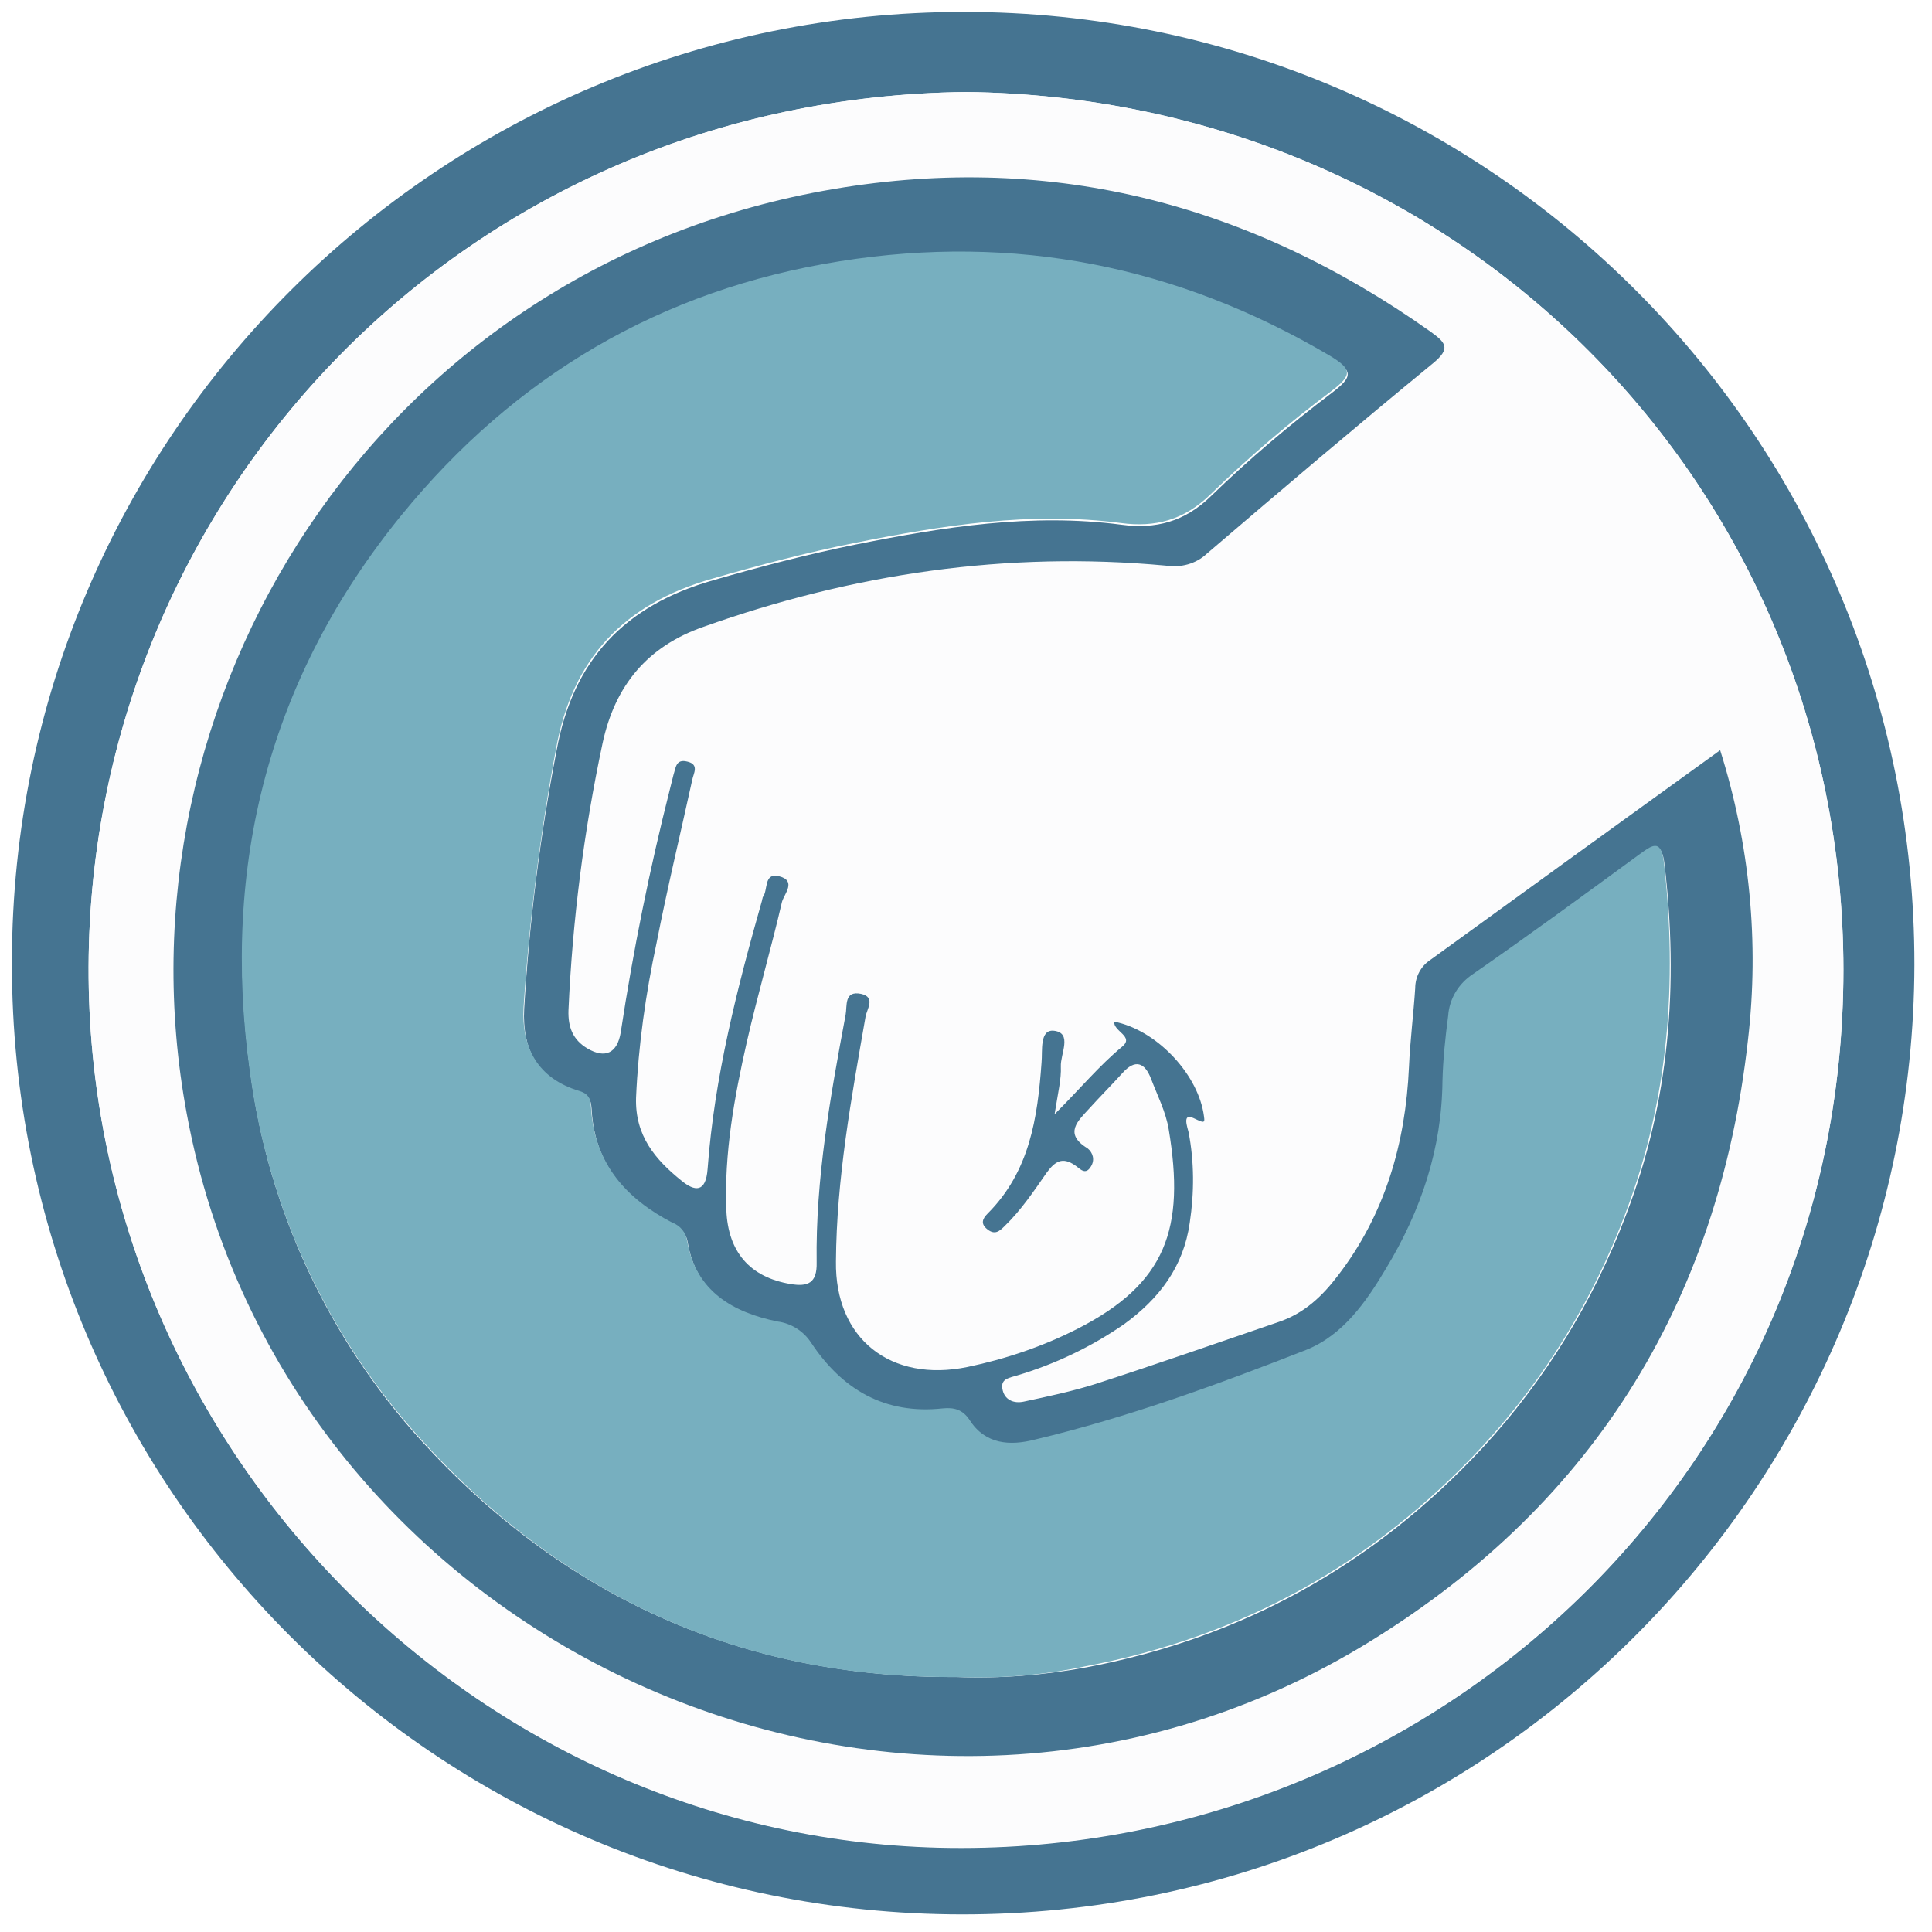
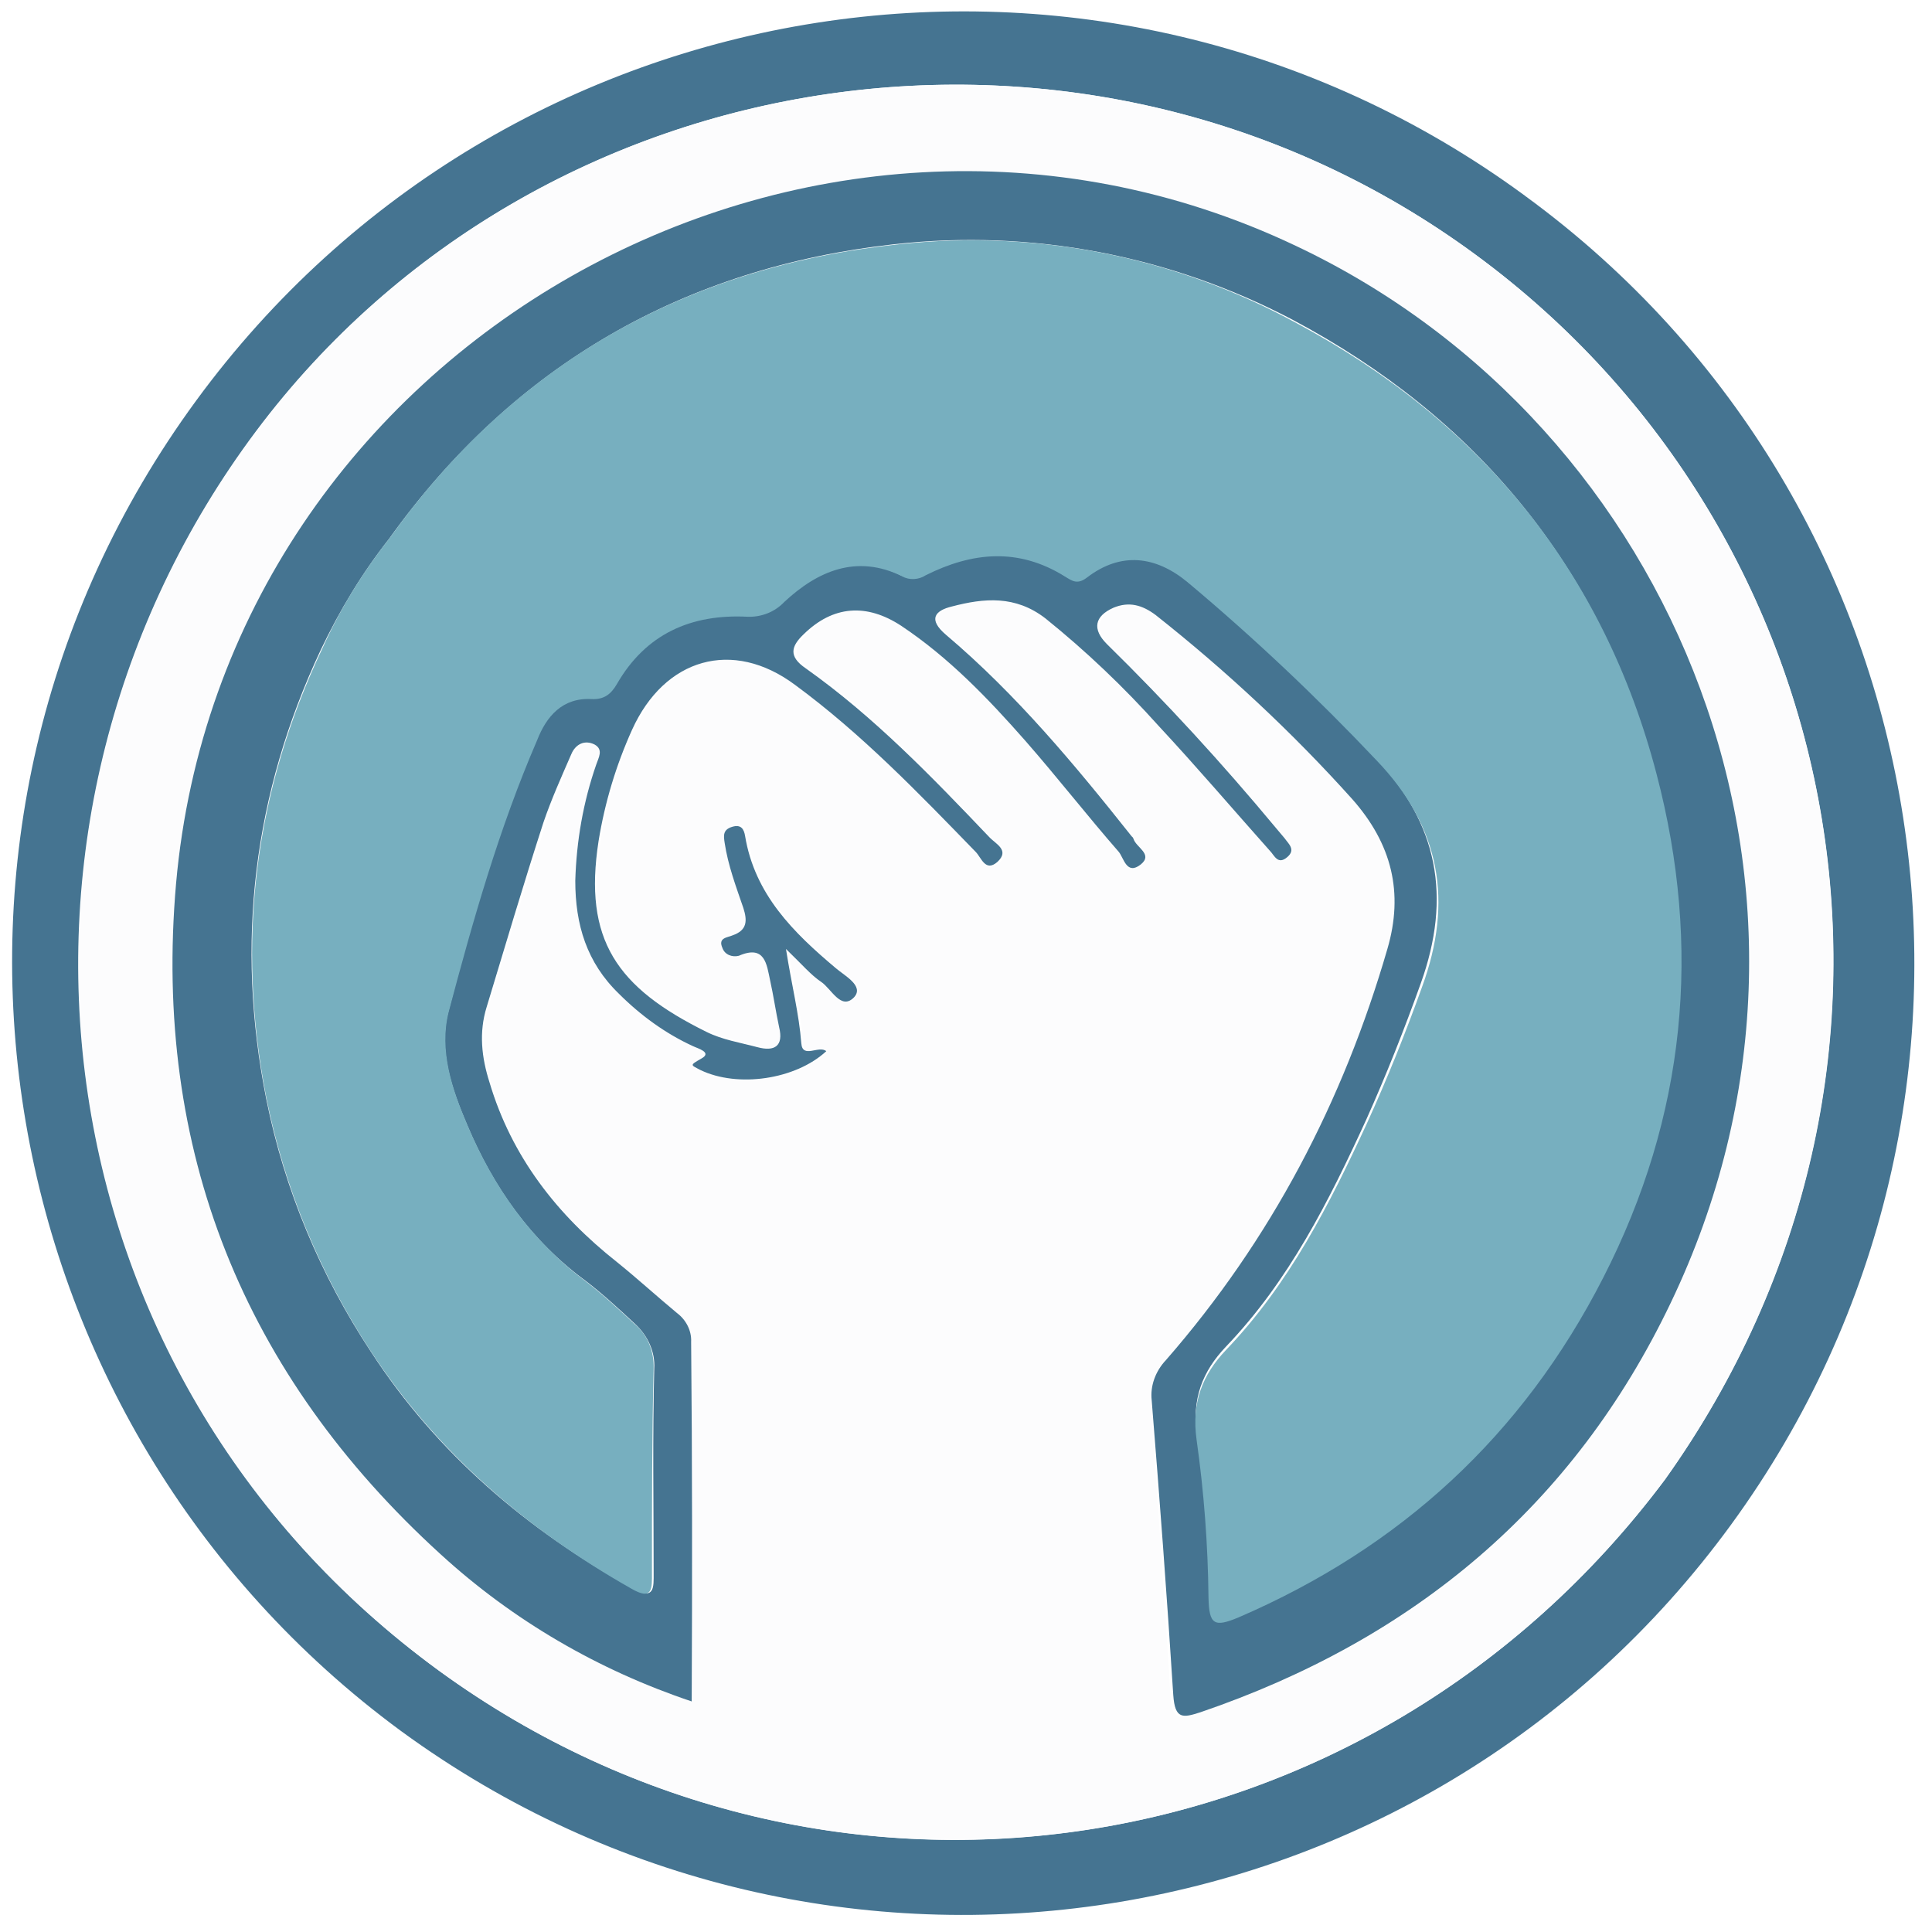
<svg xmlns="http://www.w3.org/2000/svg" version="1.1" id="rock" x="0px" y="0px" viewBox="0 0 340.2 340.2" style="enable-background:new 0 0 340.2 340.2;" xml:space="preserve">
  <style type="text/css">
	.st0{fill:#457491;}
	.st1{fill:#FCFCFD;}
	.st2{fill:#77AFBF;}
</style>
-   <path class="st0" d="M169.7,2.1c92.6,0,167.5,75.1,167.4,167.8c-0.2,91.4-74.3,167.3-167.8,167.2C76.9,337,2,262.1,2.1,169.7  c0-0.2,0-0.3,0-0.5C2.2,76.9,77.3,2.1,169.7,2.1z M170.1,16.2c-88.3,1-154.2,71.2-154.5,154C15.3,254.9,84,324.4,167.3,325.4  c84.9,1,157.3-66,157.3-154.6C324.6,85.5,256.8,17.2,170.1,16.2L170.1,16.2z" />
-   <path class="st1" d="M170.1,16.2c86.7,1,154.4,69.3,154.5,154.5c0,88.6-72.4,155.6-157.3,154.6c-83.3-1-152-70.5-151.7-155.1  C15.9,87.4,81.9,17.2,170.1,16.2L170.1,16.2z M302.9,132.1c-17.3,12.4-34.2,24.6-51.1,36.8c-1.7,1.1-2.7,3-2.7,5  c-0.2,4.7-0.8,9.3-1.1,13.9c-0.6,13.5-4.2,25.9-12.5,36.7c-2.8,3.6-6,6.6-10.5,8.2c-10.7,3.6-21.4,7.4-32.2,10.9  c-4.1,1.3-8.3,2.2-12.6,3.1c-1.8,0.4-3.5-0.3-3.8-2.3c-0.3-1.8,1.4-1.9,2.6-2.3c6.7-2,13.1-5,18.8-9c6.2-4.5,10.5-10.1,11.6-17.9  c0.8-5.3,0.8-10.6-0.2-15.9c-0.2-0.9-1.2-3.5,0.9-2.5s2.1,0.9,1.7-1c-1.3-7.3-8.5-14.6-15.7-16c-0.3,1.7,3.5,2.6,1.4,4.4  c-4,3.3-7.3,7.3-11.9,11.9c0.5-3.8,1.2-6.1,1.1-8.4s2.1-5.8-1.2-6.3c-2.7-0.3-2.1,3.6-2.2,5.6c-0.8,9.8-2.1,19.2-9.5,26.6  c-0.9,0.9-1.4,1.8,0,2.8s2.1,0.2,3-0.6c2.9-2.8,5.1-6.1,7.4-9.4c1.3-1.9,2.7-2.9,5-1.3c0.8,0.5,1.9,2,2.8,0.2  c0.7-1.1,0.4-2.4-0.6-3.2c-4.3-2.6-1.7-4.8,0.3-7s3.9-4.1,5.8-6.2c2.3-2.6,4-1.9,5.1,1s2.6,5.9,3.1,8.9c3,17.5-0.4,27.1-16.1,35.1  c-6.1,3.1-12.6,5.4-19.3,6.7c-13.5,2.8-23.3-4.9-23.2-18.6c0.2-14.5,2.8-28.8,5.2-43c0.2-1.4,1.9-3.5-0.8-4.1  c-3-0.6-2.3,2.1-2.7,3.7c-2.7,14.4-5.2,28.8-5.1,43.6c0,3.6-1.6,4.3-4.6,3.8c-7.2-1.2-11-5.6-11.3-13c-0.4-10.1,1.4-19.9,3.6-29.6  c1.9-8.3,4.2-16.4,6.2-24.6c0.3-1.4,2.6-3.7-0.5-4.5c-2.9-0.7-1.9,2.5-2.9,3.7c-0.1,0.1-0.1,0.3-0.1,0.5  c-4.4,15.5-8.4,31.2-9.6,47.3c-0.3,4.4-2.2,4-4.6,2.1c-4.6-3.7-8.3-7.9-8-14.6c0.5-9.1,1.7-18.2,3.6-27.2c1.9-9.6,4.2-19.2,6.3-28.8  c0.2-1.1,1.3-2.7-0.9-3.2c-2-0.5-2.1,1.1-2.4,2.3c-0.2,0.8-0.4,1.6-0.6,2.4c-3.6,14.2-6.5,28.5-8.7,43c-0.5,3.6-2.7,4.7-5.9,2.8  c-2.5-1.5-3.4-3.7-3.3-6.7c0.7-15.8,2.7-31.5,6-47c2.1-10.3,8-17,17.7-20.5c26.4-9.4,53.5-13.4,81.5-10.8c2.6,0.4,5.2-0.4,7.2-2.1  C225.8,86.2,238.9,75,252.3,64c3.3-2.7,2.2-3.8-0.4-5.6C219.7,35.4,184,26.5,145,33.6C66.4,47.9,19.3,122.9,33,196.2  c17.4,93.3,124.9,142.7,206.6,93.9c40.4-24.1,63.1-60.3,68.3-107C309.8,165.9,308.1,148.6,302.9,132.1L302.9,132.1z" />
-   <path class="st0" d="M302.9,132.1c5.2,16.5,6.9,33.8,4.9,51c-5.2,46.7-27.9,82.8-68.3,107c-81.7,48.8-189.3-0.6-206.6-93.9  C19.2,123,66.4,47.9,145,33.6c39-7.1,74.6,1.9,106.9,24.8c2.6,1.9,3.7,2.9,0.4,5.6c-13.4,11-26.6,22.2-39.8,33.5  c-1.9,1.8-4.6,2.5-7.2,2.1c-28-2.6-55.1,1.4-81.5,10.8c-9.7,3.4-15.5,10.2-17.7,20.5c-3.3,15.5-5.3,31.2-6,47  c-0.1,3,0.8,5.2,3.3,6.7c3.2,1.9,5.3,0.8,5.9-2.8c2.2-14.5,5.1-28.8,8.7-43c0.2-0.8,0.4-1.6,0.6-2.4c0.4-1.2,0.4-2.8,2.4-2.3  c2.2,0.5,1.1,2.1,0.9,3.2c-2.1,9.6-4.4,19.1-6.3,28.8c-1.9,8.9-3.2,18-3.6,27.2c-0.2,6.7,3.4,10.9,8,14.6c2.3,1.9,4.3,2.2,4.6-2.1  c1.2-16.2,5.2-31.8,9.6-47.3c0-0.2,0.1-0.3,0.1-0.5c1-1.2,0.1-4.4,2.9-3.7c3.1,0.8,0.9,3.1,0.5,4.5c-1.9,8.2-4.3,16.4-6.2,24.7  c-2.2,9.7-4,19.6-3.6,29.6c0.3,7.3,4.1,11.8,11.3,13c3,0.5,4.7-0.1,4.6-3.8c-0.2-14.7,2.4-29.2,5.1-43.6c0.3-1.6-0.3-4.3,2.7-3.7  c2.7,0.6,1,2.7,0.8,4.1c-2.5,14.3-5.1,28.5-5.2,43c-0.2,13.7,9.7,21.4,23.2,18.6c6.7-1.4,13.2-3.6,19.3-6.7  c15.7-8,19-17.7,16.1-35.1c-0.5-3.1-2-6-3.1-8.9s-2.8-3.6-5.1-1c-1.9,2.1-3.9,4.1-5.8,6.2s-4.6,4.4-0.3,7c1,0.8,1.3,2.1,0.6,3.2  c-1,1.7-2,0.3-2.8-0.2c-2.3-1.6-3.6-0.6-5,1.3c-2.3,3.3-4.5,6.6-7.4,9.4c-0.9,0.9-1.7,1.6-3,0.6s-0.9-1.9,0-2.8  c7.4-7.4,8.8-16.8,9.5-26.6c0.2-2-0.4-5.9,2.2-5.6c3.3,0.4,1.1,4.1,1.2,6.3s-0.5,4.6-1.1,8.4c4.6-4.6,7.9-8.6,11.9-11.9  c2.2-1.8-1.6-2.7-1.4-4.4c7.2,1.4,14.4,8.8,15.7,16c0.3,1.9,0.4,2-1.7,1s-1.1,1.6-0.9,2.5c1,5.2,1,10.6,0.2,15.9  c-1.1,7.8-5.4,13.4-11.6,17.9c-5.8,4-12.1,7-18.8,9c-1.2,0.4-2.9,0.5-2.6,2.3c0.3,2,2,2.7,3.8,2.3c4.2-0.9,8.5-1.8,12.6-3.1  c10.8-3.5,21.4-7.2,32.2-10.9c4.5-1.5,7.7-4.5,10.5-8.2c8.3-10.8,11.9-23.3,12.5-36.7c0.2-4.6,0.8-9.3,1.1-13.9c0-2,1-3.9,2.7-5  C268.7,156.8,285.6,144.6,302.9,132.1L302.9,132.1z M168.4,295.3c7.7,0.3,15.3-0.3,22.9-1.7c27.5-5.2,50.7-18.1,69.8-38.7  c11-11.9,19.5-25.8,25.2-40.9c7.7-20,9.3-40.7,6.8-61.8c-0.5-4.5-2.3-2.9-4.4-1.4c-9.7,7-19.3,14.2-29.2,21  c-2.5,1.6-4.1,4.4-4.4,7.4c-0.5,3.8-0.9,7.6-1,11.4c-0.1,12-3.8,22.9-9.9,33c-3.5,5.9-7.6,11.8-14.1,14.4  c-15.6,6.1-31.4,11.9-47.8,15.8c-4.3,1-8.7,0.9-11.5-3.5c-1.2-1.9-2.7-2.2-4.7-2c-10.2,1-17.7-3.3-23.2-11.6c-1.3-2-3.5-3.4-5.9-3.7  c-7.8-1.6-14.4-5.3-15.9-14.2c-0.2-1.5-1.2-2.7-2.6-3.2c-8.1-4.2-13.7-10.4-14.3-19.9c-0.1-1.5-0.1-2.7-2.1-3.3  c-7.3-2.1-10.2-7.5-9.8-14.8c0.9-15.2,2.8-30.4,5.7-45.4c2.9-16.1,12.1-25.6,27.5-30c8.3-2.4,16.7-4.6,25.1-6.3  c15.5-3.1,31-5.6,46.9-3.5c6,0.8,11.1-0.5,15.8-5.1c6.7-6.5,13.8-12.5,21.2-18.1c3.8-2.9,3.8-3.9-0.3-6.3  c-26.8-15.8-55.4-21.4-86.2-16.6c-31.6,5-57.3,20.3-77.2,44.7c-23.2,28.5-31.8,61.5-26.7,98c3.2,24.1,13.7,46.6,30,64.6  C99.1,281.1,130.6,295.5,168.4,295.3L168.4,295.3z" />
-   <path class="st2" d="M168.4,295.3c-37.8,0.3-69.3-14.2-94.4-42c-16.3-18-26.8-40.5-30-64.6c-5.1-36.5,3.5-69.5,26.7-98  c19.9-24.4,45.6-39.7,77.2-44.7c30.8-4.9,59.4,0.8,86.2,16.6c4,2.4,4.1,3.4,0.3,6.3c-7.5,5.6-14.5,11.6-21.2,18.1  c-4.7,4.6-9.8,5.9-15.8,5.1c-15.9-2.1-31.4,0.4-46.9,3.5c-8.5,1.7-16.8,3.9-25.1,6.3c-15.4,4.4-24.6,13.9-27.5,30  c-2.8,15-4.7,30.1-5.7,45.4c-0.4,7.2,2.5,12.6,9.8,14.8c2,0.6,2,1.8,2.1,3.3c0.7,9.6,6.2,15.7,14.3,19.9c1.4,0.5,2.4,1.8,2.6,3.2  c1.5,8.9,8.1,12.6,15.9,14.2c2.4,0.3,4.6,1.7,5.9,3.7c5.5,8.3,13,12.7,23.2,11.6c2-0.2,3.5,0.2,4.7,2c2.8,4.4,7.2,4.6,11.5,3.5  c16.4-3.9,32.2-9.7,47.8-15.8c6.5-2.6,10.6-8.5,14.1-14.4c6.1-10.1,9.8-21,9.9-33c0.1-3.8,0.5-7.6,1-11.4c0.2-3,1.8-5.7,4.4-7.4  c9.8-6.8,19.5-13.9,29.2-21c2.1-1.5,3.9-3.1,4.4,1.4c2.4,21.1,0.8,41.8-6.8,61.8c-5.7,15.2-14.2,29.1-25.2,41  c-19.1,20.6-42.3,33.5-69.8,38.7C183.7,295,176.1,295.6,168.4,295.3L168.4,295.3z" />
+   <path class="st0" d="M304.8,268.5c-54.6,74.8-159.4,91-234.2,36.3C-3.1,250.6-20.7,146,34.5,70.6C89.1-4,193.7-20.3,268.3,34.3  c0.2,0.1,0.2,0.2,0.4,0.3C343.2,89.1,359.3,193.8,304.8,268.5z M293.2,260.5c51.3-71.9,33.4-166.5-33.3-215.6  C191.7-5.3,95.1,9.2,45.1,75.9c-50.9,68-39.5,166,32.1,218.2C146.1,344.4,241.3,329.9,293.2,260.5L293.2,260.5z" />
+   <path class="st1" d="M293.2,260.5c-51.9,69.4-147,83.8-215.9,33.7C5.8,241.9-5.7,143.9,45.2,75.9C95.1,9.2,191.8-5.3,259.9,44.9  C326.6,93.9,344.4,188.6,293.2,260.5L293.2,260.5z M121.3,299.4c0.2-21.3,0.3-42.1,0.4-63c0.1-2-0.8-3.9-2.4-5.1  c-3.7-2.9-7-6.1-10.6-9.1c-10.5-8.4-18.4-18.7-22.3-31.7c-1.3-4.4-1.8-8.7-0.4-13.3c3.4-10.8,6.6-21.6,10.2-32.4  c1.4-4.1,3.1-8,4.9-12c0.7-1.7,2.3-2.6,4.1-1.7c1.6,0.8,0.7,2.3,0.3,3.5c-2.3,6.6-3.7,13.5-3.8,20.5c0,7.7,2,14.4,7.6,19.9  c3.8,3.8,8.1,6.9,13,9.2c0.8,0.4,3.5,1.1,1.5,2.2s-2,1.2-0.2,2c6.7,3.3,16.8,1.7,22.2-3.2c-1.2-1.2-4.2,1.3-4.4-1.5  c-0.3-5.2-1.6-10.2-2.6-16.6c2.8,2.6,4.2,4.6,6.1,5.8c1.9,1.3,3.4,5.1,5.8,2.7c1.8-2-1.7-3.8-3.2-5.1c-7.4-6.4-14.3-13-15.9-23.4  c-0.2-1.3-0.6-2.2-2.3-1.7c-1.6,0.5-1.4,1.6-1.3,2.8c0.6,4,1.9,7.7,3.2,11.5c0.8,2.2,0.8,3.9-1.9,4.8c-0.9,0.4-2.7,0.4-1.8,2.1  c0.5,1.2,1.7,1.7,2.9,1.4c4.6-1.9,4.9,1.5,5.5,4.4s1,5.6,1.6,8.3c0.7,3.4-0.8,4.4-3.8,3.5c-3-0.8-6.3-1.4-9-2.7  c-15.9-7.9-21.7-16.3-18.9-33.7c1.1-6.8,3.1-13.4,6-19.5c5.7-12.6,17.7-15.9,28.7-7.8c11.6,8.7,21.6,19.2,31.7,29.6  c1,1,1.7,3.6,3.8,1.8c2.3-2.1-0.3-3.1-1.4-4.4c-10-10.7-20.2-21.2-32.2-29.8c-2.9-2.1-2.5-3.8-0.4-6c5.2-5.1,11-5.6,17.2-1.5  c8.4,5.6,15.2,12.9,21.8,20.4c5.6,6.4,10.8,13.1,16.2,19.5c1,1.1,1.5,4.3,3.9,2.2c2.3-1.9-0.9-3-1.3-4.5c0-0.1-0.2-0.3-0.3-0.4  c-9.9-12.7-20.2-25.2-32.5-35.6c-3.4-2.8-1.9-4.1,1-5c5.7-1.5,11.3-2,16.5,2.1c7.1,5.8,13.7,12.1,19.8,18.9  c6.6,7.2,13,14.7,19.5,22.1c0.8,0.8,1.4,2.6,3.1,1.2c1.6-1.3,0.3-2.3-0.4-3.3c-0.5-0.6-1.1-1.3-1.6-1.9  c-9.3-11.3-19.2-22.1-29.6-32.4c-2.6-2.5-2.2-5,1.2-6.4c2.7-1.1,5-0.6,7.4,1.3c12.3,9.9,23.8,20.8,34.4,32.6  c7.1,7.8,9,16.5,6.1,26.4c-8,26.9-20.7,51.1-39.3,72.2c-1.9,1.9-2.7,4.4-2.5,7.1c1.2,17.5,2.5,34.7,3.5,52c0.2,4.3,1.8,4,4.8,3  c37.6-12.4,65.8-36,83.1-71.7c34.8-71.9,2-154.2-65.3-186.3C143.1,2.6,39.8,60.3,31,155.1c-4.4,46.8,11.5,86.5,46.1,118.3  C89.9,285,104.9,293.8,121.3,299.4L121.3,299.4z" />
+   <path class="st0" d="M121.8,299.6c-16.4-5.5-31.4-14.2-44.2-25.9C42.9,242.1,26.9,202.5,31,155.6c8.4-94.8,111.5-153,197.2-112.3  c67.3,31.8,100.5,114.1,66,186.1c-17.1,35.8-45.3,59.3-82.8,72.1c-3.1,1-4.5,1.3-4.8-3c-1.1-17.3-2.4-34.6-3.8-51.9  c-0.3-2.6,0.7-5.2,2.5-7.1c18.5-21.2,31.2-45.5,39-72.4c2.9-9.9,0.8-18.5-6.2-26.4c-10.6-11.8-22.2-22.6-34.6-32.4  c-2.4-1.8-4.7-2.4-7.4-1.3c-3.4,1.5-3.8,3.8-1.2,6.4c10.5,10.3,20.3,21,29.7,32.3c0.5,0.6,1.1,1.3,1.6,1.9c0.7,1,2,2,0.5,3.3  c-1.7,1.5-2.3-0.3-3.1-1.1c-6.5-7.3-12.9-14.8-19.6-22c-6.1-6.8-12.7-13.1-19.9-18.9c-5.3-4.1-10.8-3.6-16.5-2.1  c-2.9,0.7-4.3,2.2-1,5c12.4,10.5,22.7,22.9,32.7,35.5c0.2,0.1,0.2,0.3,0.3,0.4c0.4,1.5,3.5,2.7,1.3,4.5c-2.5,2-3-1.1-3.9-2.2  c-5.5-6.3-10.8-13.1-16.4-19.5c-6.6-7.5-13.5-14.7-21.9-20.3c-6.1-4-12-3.6-17.2,1.5c-2.2,2.1-2.7,3.9,0.4,6  c12,8.5,22.2,19.1,32.3,29.7c1.1,1.2,3.7,2.3,1.4,4.4c-2.1,1.8-2.8-0.8-3.8-1.8c-10.1-10.4-20.1-20.8-31.8-29.4  c-11-8.2-23-4.7-28.7,7.9c-2.8,6.2-4.8,12.8-5.9,19.6c-2.7,17.4,3.2,25.8,19,33.6c2.8,1.4,6,1.9,9,2.7c3,0.8,4.6-0.2,3.8-3.5  c-0.6-2.8-1-5.6-1.6-8.3c-0.6-2.8-0.9-6.3-5.5-4.3c-1.2,0.3-2.5-0.2-2.9-1.4c-0.8-1.8,0.9-1.8,1.8-2.2c2.6-0.9,2.6-2.6,1.9-4.8  c-1.3-3.8-2.7-7.5-3.3-11.5c-0.2-1.3-0.3-2.3,1.3-2.8c1.6-0.5,2.1,0.4,2.3,1.6c1.7,10.3,8.5,17,16,23.3c1.5,1.3,5,3.1,3.2,5.1  c-2.3,2.4-4-1.5-5.8-2.7c-1.8-1.2-3.4-3.1-6.2-5.8c1,6.4,2.3,11.4,2.7,16.6c0.2,2.8,3.1,0.3,4.4,1.4c-5.4,5-15.6,6.5-22.2,3.3  c-1.7-0.9-1.9-0.8,0.2-2c2-1.1-0.7-1.8-1.5-2.2c-4.8-2.2-9.2-5.4-13-9.2c-5.7-5.5-7.7-12.2-7.7-19.9c0.2-7,1.4-13.9,3.7-20.5  c0.4-1.2,1.3-2.6-0.3-3.5c-1.8-0.9-3.4,0-4.1,1.7c-1.7,3.9-3.5,7.9-4.9,12c-3.5,10.8-6.7,21.6-10,32.5c-1.4,4.5-0.9,8.9,0.5,13.3  c3.9,13.1,11.9,23.3,22.4,31.6c3.6,2.9,7.1,6.1,10.6,9c1.6,1.2,2.6,3.1,2.5,5.1C121.9,257.4,121.9,278.2,121.8,299.6L121.8,299.6z   M68.5,94.9c-4.8,6.1-8.7,12.6-12,19.5c-11.9,25.3-15.1,51.7-9.6,79.2c3.2,15.9,9.5,30.9,18.4,44.4c11.7,18,27.5,31.4,46.1,41.7  c3.9,2.2,3.7-0.2,3.7-2.7c0-12-0.2-24,0.1-36c0.2-3-1.2-5.9-3.4-7.9c-2.8-2.6-5.6-5.2-8.6-7.5c-9.7-7.1-16.3-16.5-20.9-27.4  c-2.7-6.3-5.1-13.1-3.4-19.9c4.2-16.2,8.8-32.4,15.2-48c1.7-4.1,4.4-7.6,9.6-7.3c2.2,0.1,3.4-0.9,4.4-2.6c5.2-8.8,13-12.4,23-12  c2.4,0.1,4.8-0.8,6.5-2.6c5.9-5.4,12.7-8.6,20.8-4.6c1.3,0.7,2.9,0.6,4.1-0.2c8.2-4.1,16.5-5,24.5,0.1c1.3,0.8,2.2,1.5,3.9,0.2  c6-4.7,12.1-3.9,17.7,0.7c11.8,9.6,23,20.1,33.4,31.2c11.3,11.8,13.6,24.8,8.2,39.9c-2.9,8.1-6.1,16.2-9.6,24  c-6.6,14.4-13.6,28.4-24.7,40c-4.2,4.4-6.1,9.3-5.1,15.8c1.3,9.2,2,18.5,2.2,27.8c0.1,4.8,0.9,5.4,5.3,3.5  c28.5-12.4,49.8-32.3,64-60.1c14.5-28.5,17.1-58.3,9-88.7c-9.5-35.5-31.2-61.8-63.7-79.1C206.1,45,181.7,40.3,157.5,43  C120.6,47.1,90.5,64.2,68.5,94.9L68.5,94.9z" />
+   <path class="st2" d="M68.8,94.5c22-30.7,52.3-47.6,89.6-51.5c24.1-2.6,48.5,2.2,69.9,13.9c32.5,17.4,54.1,43.8,63.4,79.4  c8,30.5,5.2,60.2-9.4,88.7c-14.2,27.8-35.7,47.5-64.2,59.8c-4.3,1.8-5.2,1.3-5.3-3.5c-0.1-9.4-0.8-18.6-2.1-27.8  c-0.9-6.5,1-11.4,5.2-15.8c11.1-11.6,18.2-25.6,24.8-39.9c3.6-7.9,6.8-15.9,9.7-24c5.5-15,3.3-28.1-8-39.9  c-10.5-11.1-21.5-21.5-33.3-31.4c-5.6-4.6-11.7-5.4-17.7-0.8c-1.7,1.3-2.6,0.6-3.9-0.2c-8.2-5.1-16.3-4.3-24.5-0.2  c-1.2,0.8-2.9,0.9-4.1,0.2c-8.1-4-15-0.9-20.8,4.5c-1.7,1.8-4.1,2.7-6.5,2.6c-9.9-0.5-17.9,3-23,11.9c-1,1.7-2.2,2.7-4.4,2.6  c-5.2-0.3-8,3.1-9.6,7.2C87.9,145.8,83.3,162,79,178.2c-1.7,6.8,0.6,13.6,3.3,19.9c4.6,10.9,11.2,20.3,20.8,27.5  c3,2.3,5.8,4.9,8.6,7.5c2.3,1.9,3.5,4.8,3.4,7.9c-0.3,11.9-0.3,23.9-0.3,36c0,2.6,0.2,5-3.7,2.7c-18.5-10.5-34.2-24-45.9-41.9  c-8.9-13.6-15.1-28.6-18.3-44.5c-5.4-27.6-2.1-53.9,9.9-79.2C60,107,64,100.6,68.8,94.5L68.8,94.5z" />
</svg>
